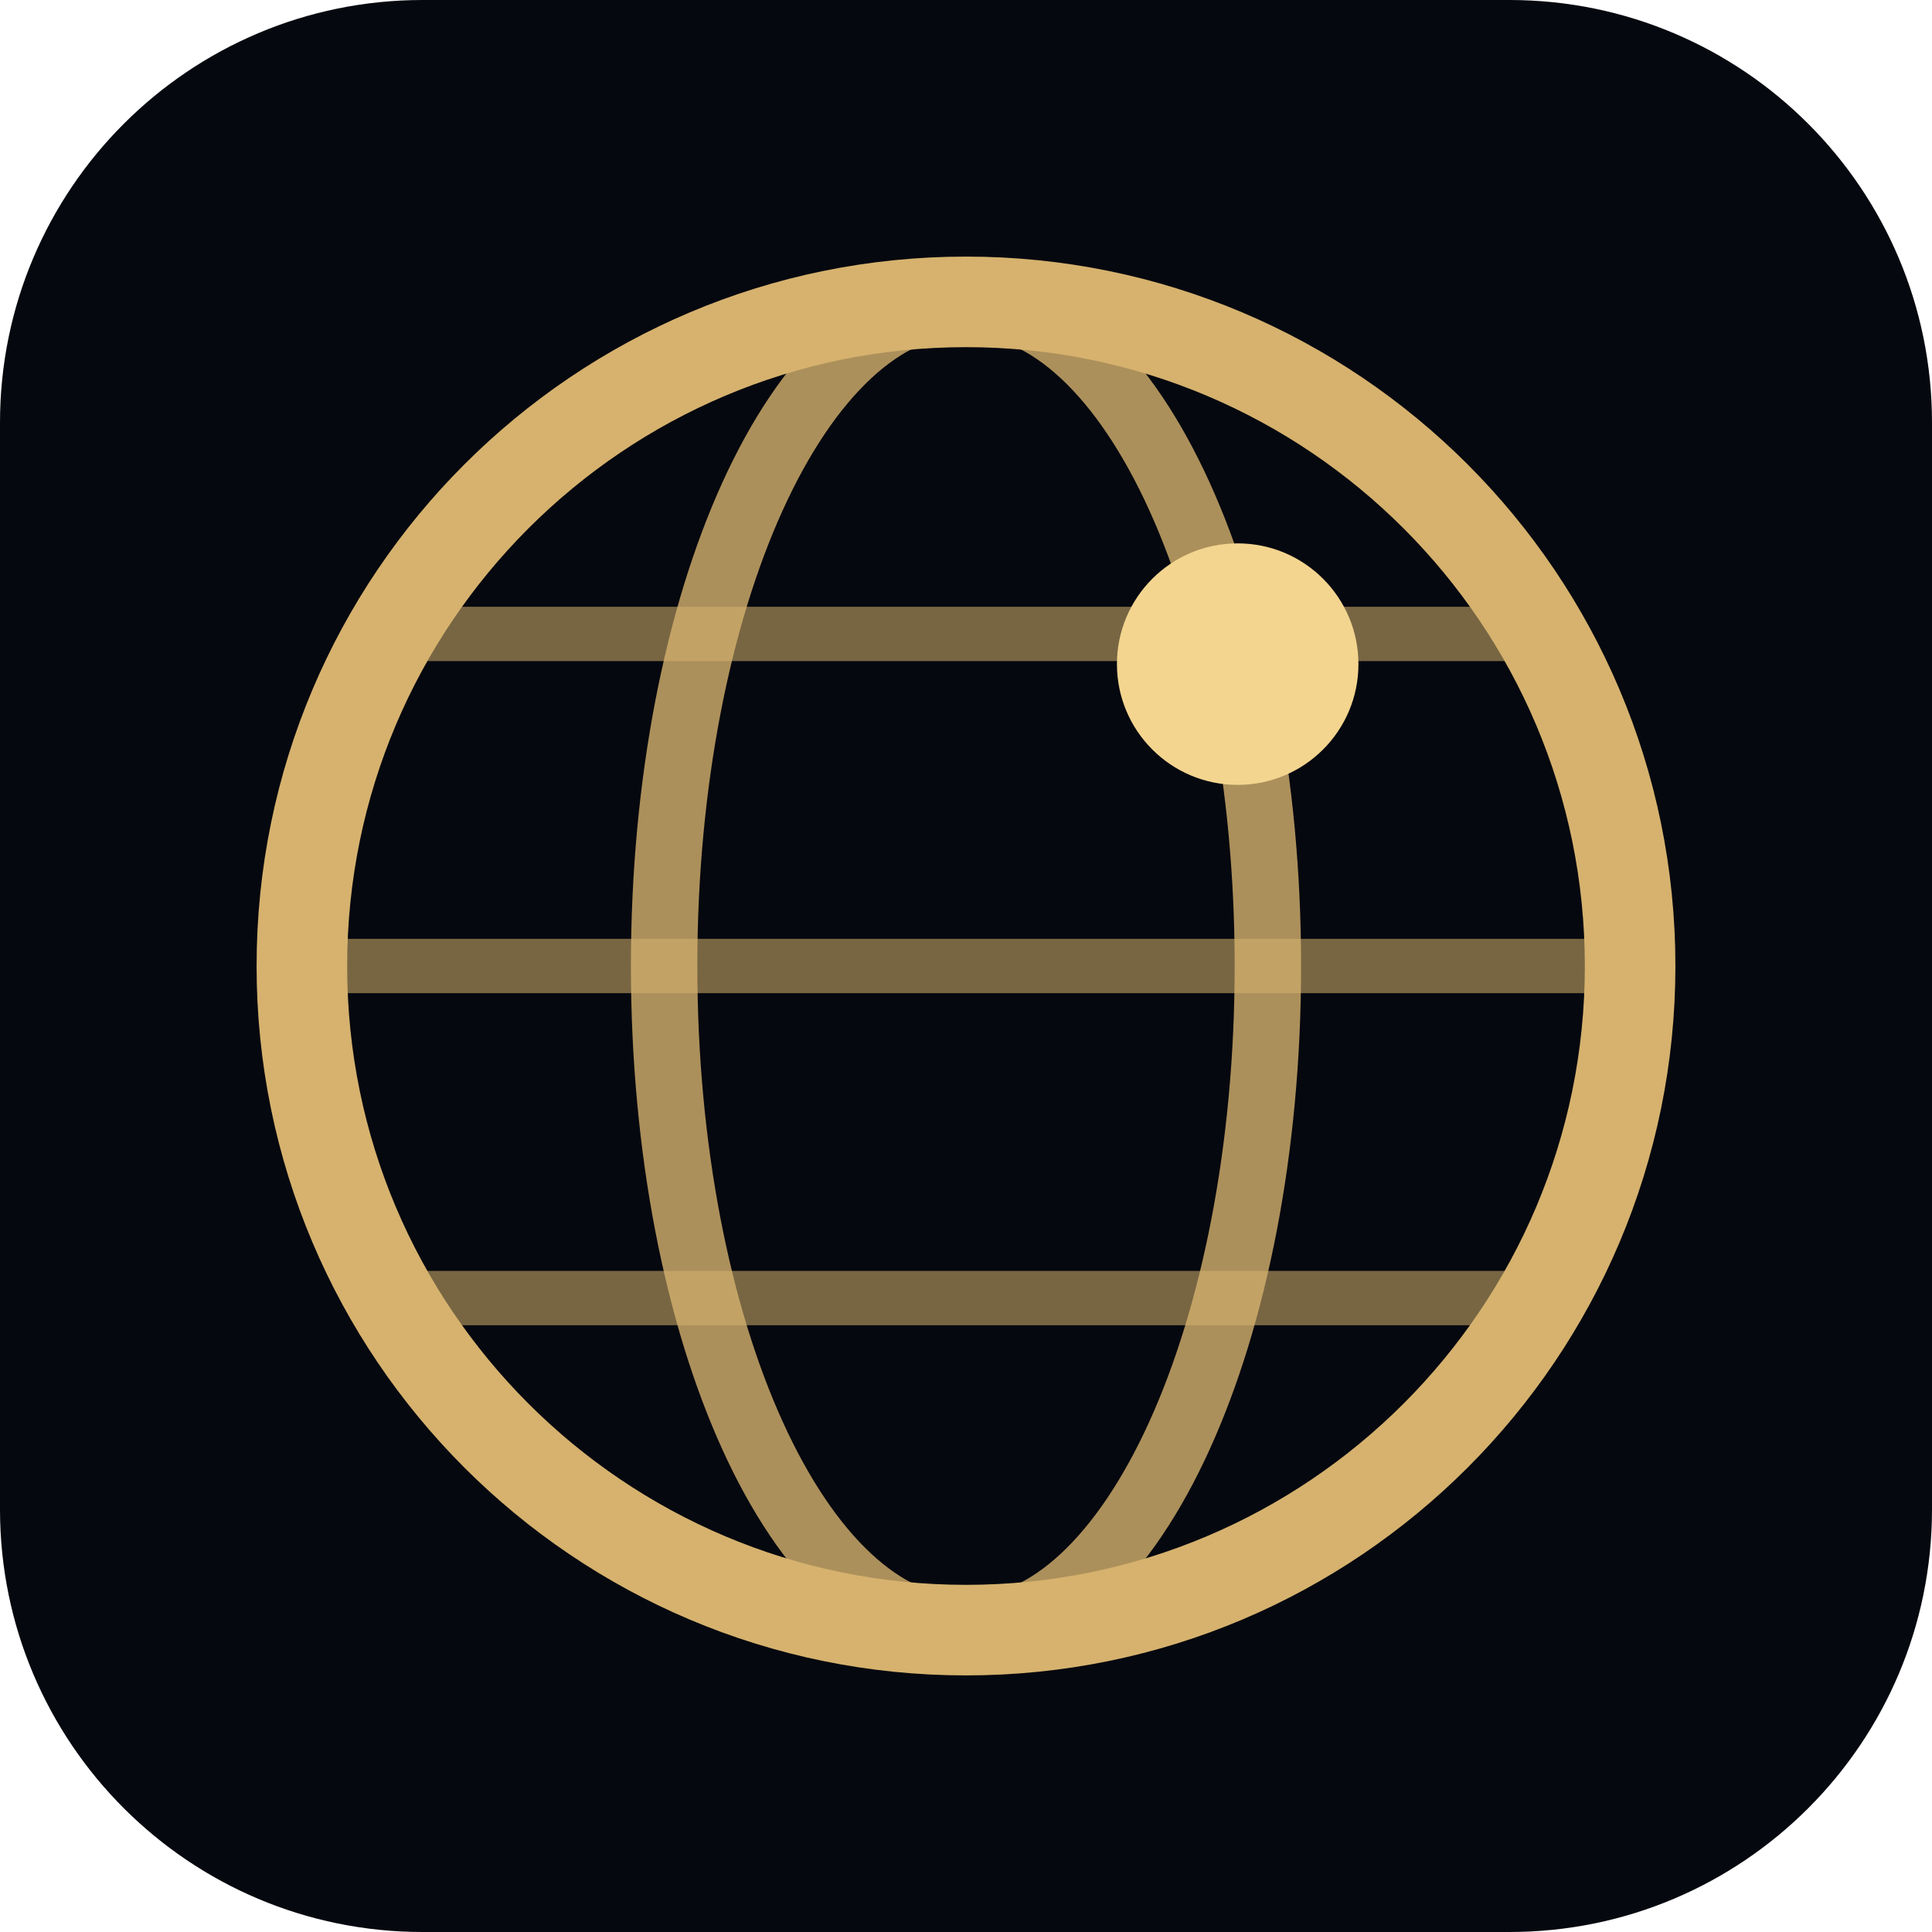
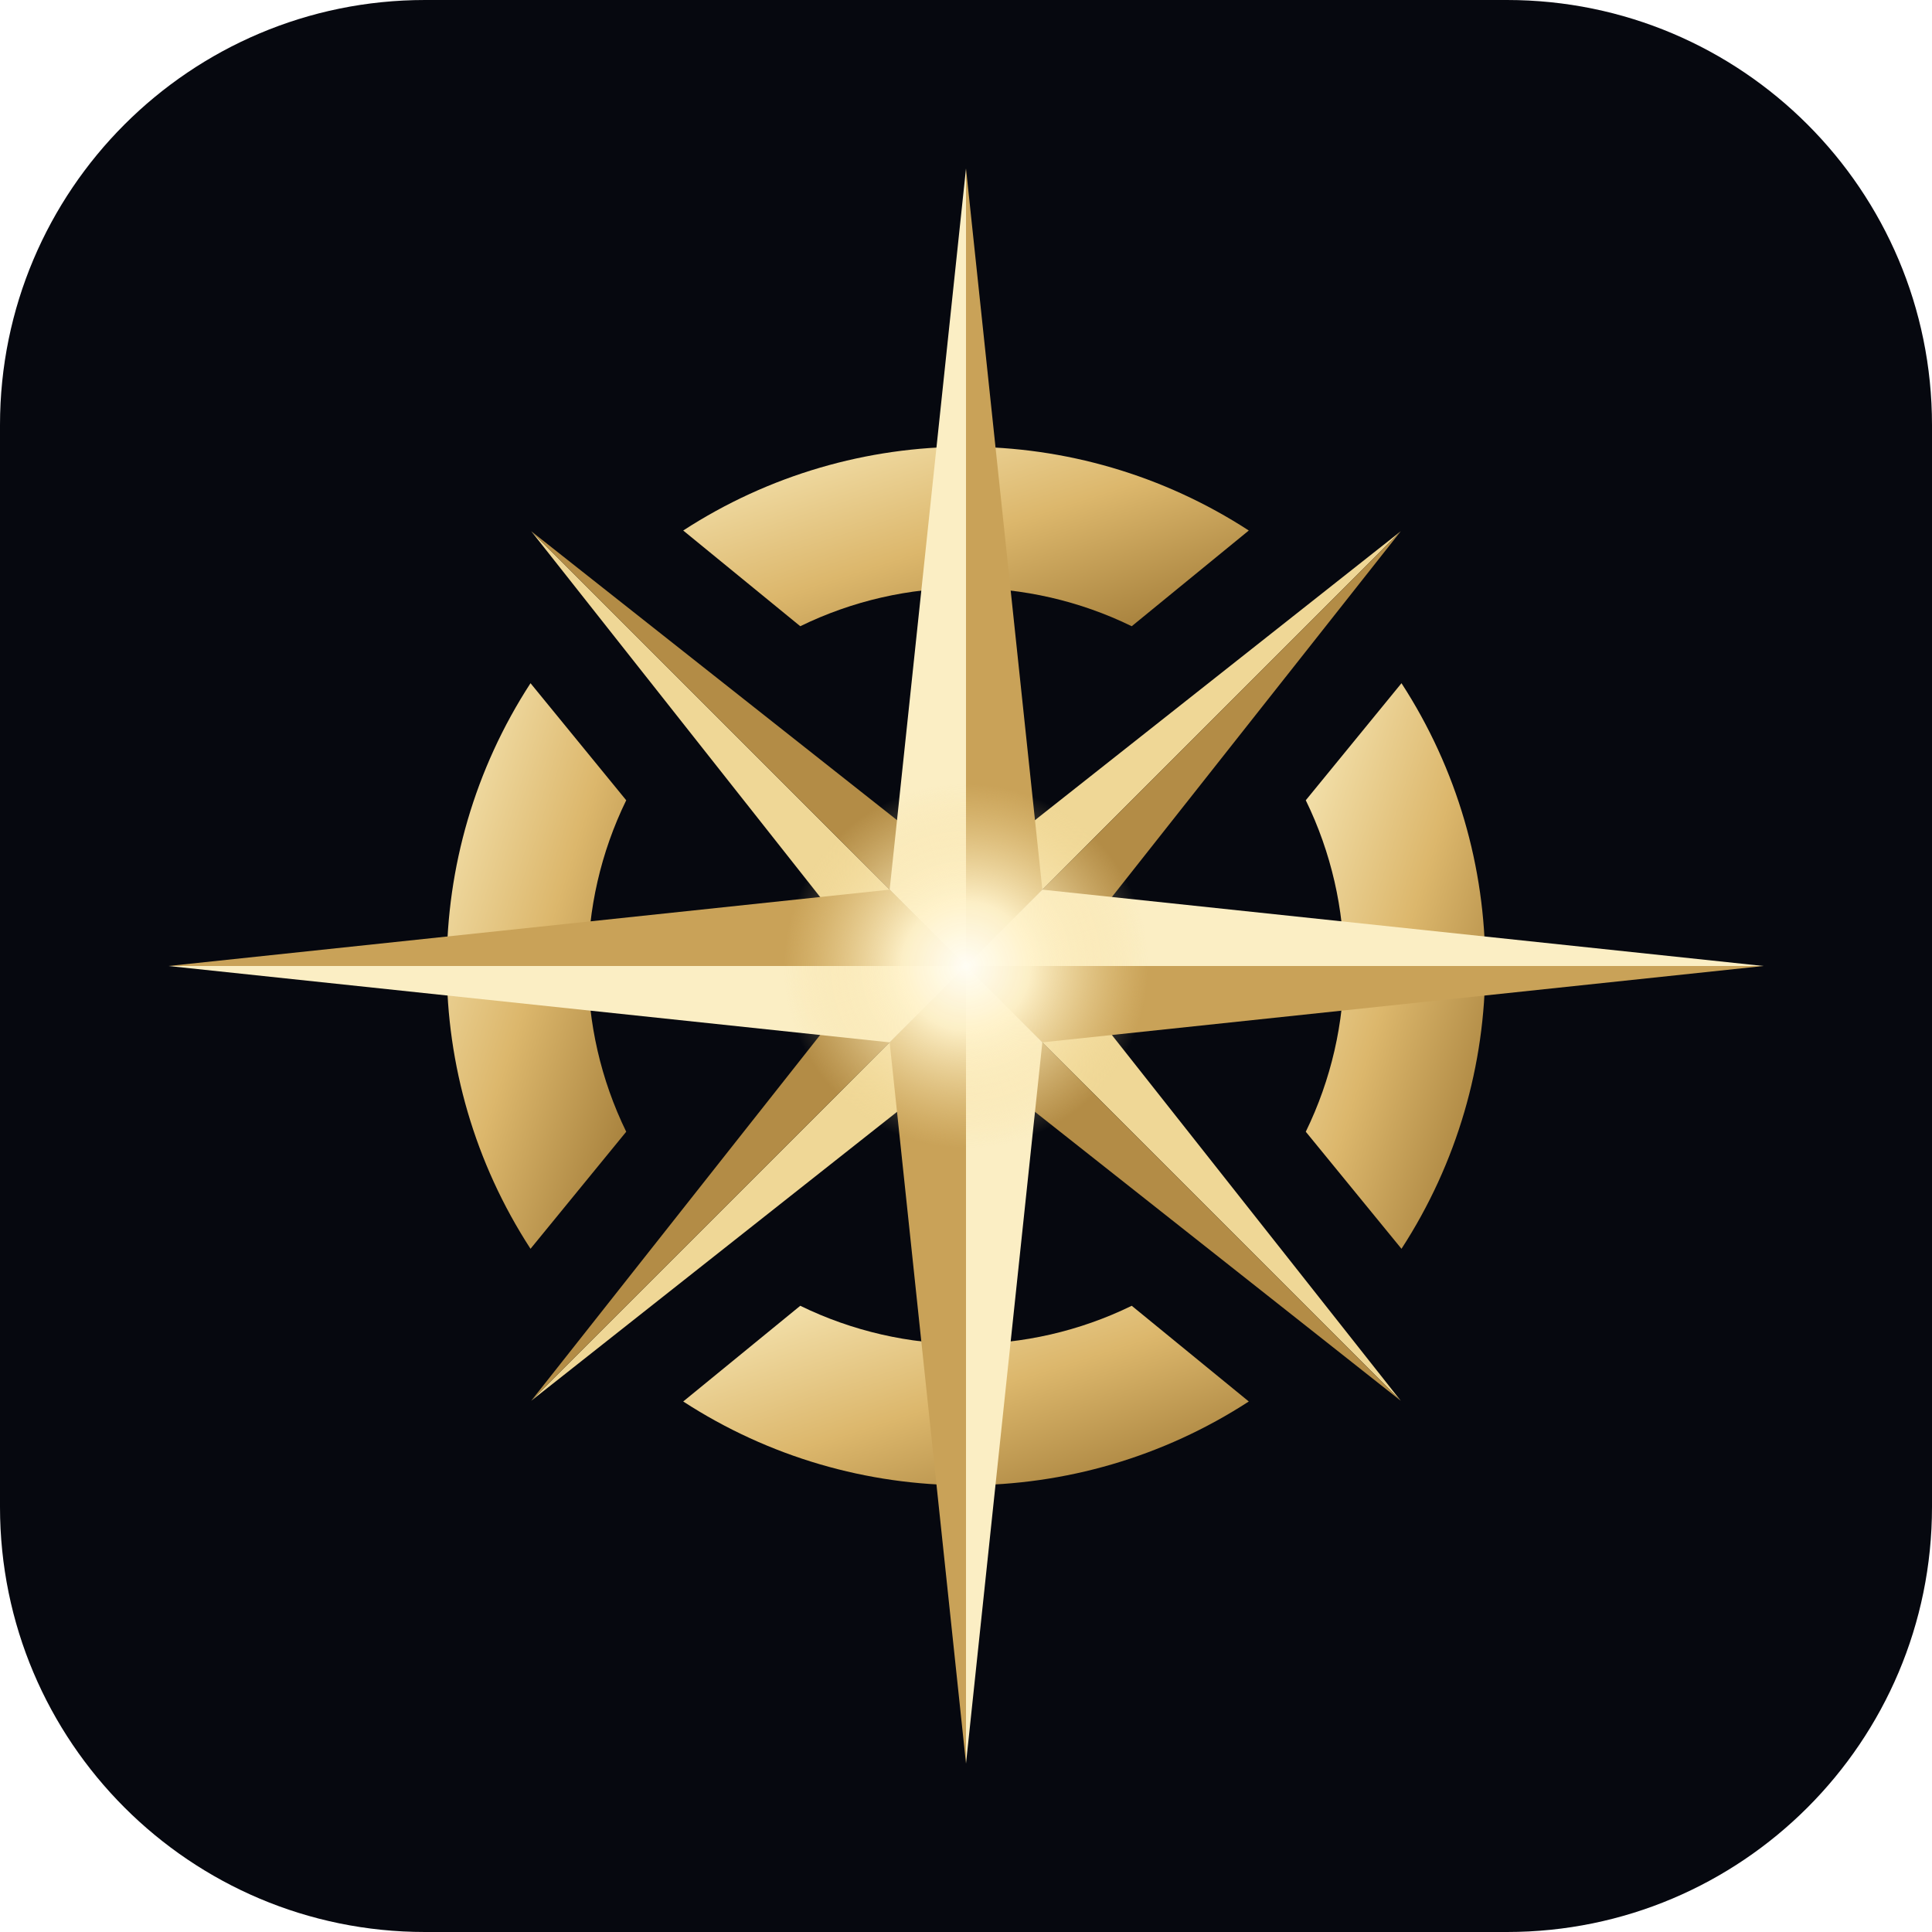
- <svg xmlns="http://www.w3.org/2000/svg" viewBox="0 0 32 32" fill="none">
-   <rect width="32" height="32" rx="7" fill="#06080f" />
-   <circle cx="16" cy="16" r="11" stroke="#d6b26e" stroke-width="1.5" />
-   <ellipse cx="16" cy="16" rx="5" ry="11" stroke="#d6b26e" stroke-width="1.1" opacity=".8" />
-   <path d="M5 16h22M7 10.5h18M7 21.5h18" stroke="#d6b26e" stroke-width=".9" opacity=".55" />
-   <circle cx="20.5" cy="11" r="2" fill="#f3d58f" />
+ <svg xmlns="http://www.w3.org/2000/svg" viewBox="0 0 200 200" fill="none">
+   <rect width="200" height="200" rx="44" fill="#06080f" />
+   <g transform="translate(100 100) scale(0.86) translate(-100 -100)">
+     <defs>
+       <linearGradient id="i-ring" x1="0" y1="0" x2="1" y2="1">
+         <stop offset="0" stop-color="#f8e9b8" />
+         <stop offset="0.5" stop-color="#dcb76c" />
+         <stop offset="1" stop-color="#9c7633" />
+       </linearGradient>
+       <radialGradient id="i-core" cx="50%" cy="50%" r="50%">
+         <stop offset="0" stop-color="#fffdf4" />
+         <stop offset="0.35" stop-color="#fff3cc" stop-opacity="0.95" />
+         <stop offset="1" stop-color="#f6dc9a" stop-opacity="0" />
+       </radialGradient>
+     </defs>
+     <path d="M65.96 47.58 A62.5 62.5 0 0 1 134.04 47.58 L119.95 59.10 A45.5 45.5 0 0 0 80.05 59.10 Z" fill="url(#i-ring)" />
+     <path d="M152.42 65.96 A62.5 62.5 0 0 1 152.42 134.04 L140.90 119.95 A45.5 45.5 0 0 0 140.90 80.05 Z" fill="url(#i-ring)" />
+     <path d="M134.04 152.42 A62.5 62.5 0 0 1 65.96 152.42 L80.05 140.90 A45.5 45.5 0 0 0 119.95 140.90 Z" fill="url(#i-ring)" />
+     <path d="M47.58 134.04 A62.5 62.5 0 0 1 47.58 65.96 L59.10 80.05 A45.5 45.5 0 0 0 59.10 119.95 Z" fill="url(#i-ring)" />
+     <path d="M152.33 47.67 L100.00 89.00 L100.00 100.00 Z" fill="#efd796" />
+     <path d="M152.33 47.67 L111.00 100.00 L100.00 100.00 Z" fill="#b38c46" />
+     <path d="M152.33 152.33 L111.00 100.00 L100.00 100.00 Z" fill="#efd796" />
+     <path d="M152.33 152.33 L100.00 111.00 L100.00 100.00 Z" fill="#b38c46" />
+     <path d="M47.67 152.33 L100.00 111.00 L100.00 100.00 Z" fill="#efd796" />
+     <path d="M47.67 152.33 L89.00 100.00 L100.00 100.00 Z" fill="#b38c46" />
+     <path d="M47.67 47.67 L89.00 100.00 L100.00 100.00 Z" fill="#efd796" />
+     <path d="M47.67 47.67 L100.00 89.00 L100.00 100.00 Z" fill="#b38c46" />
+     <path d="M100.00 4.00 L90.81 90.81 L100.00 100.00 Z" fill="#fbeec4" />
+     <path d="M100.00 4.00 L109.19 90.81 L100.00 100.00 Z" fill="#c9a258" />
+     <path d="M196.00 100.00 L109.19 90.81 L100.00 100.00 Z" fill="#fbeec4" />
+     <path d="M196.00 100.00 L109.19 109.19 L100.00 100.00 Z" fill="#c9a258" />
+     <path d="M100.00 196.00 L109.19 109.19 L100.00 100.00 Z" fill="#fbeec4" />
+     <path d="M100.00 196.00 L90.81 109.19 L100.00 100.00 Z" fill="#c9a258" />
+     <path d="M4.00 100.00 L90.81 109.19 L100.00 100.00 Z" fill="#fbeec4" />
+     <path d="M4.00 100.00 L90.81 90.81 L100.00 100.00 Z" fill="#c9a258" />
+     <circle cx="100" cy="100" r="22" fill="url(#i-core)" />
+   </g>
</svg>
